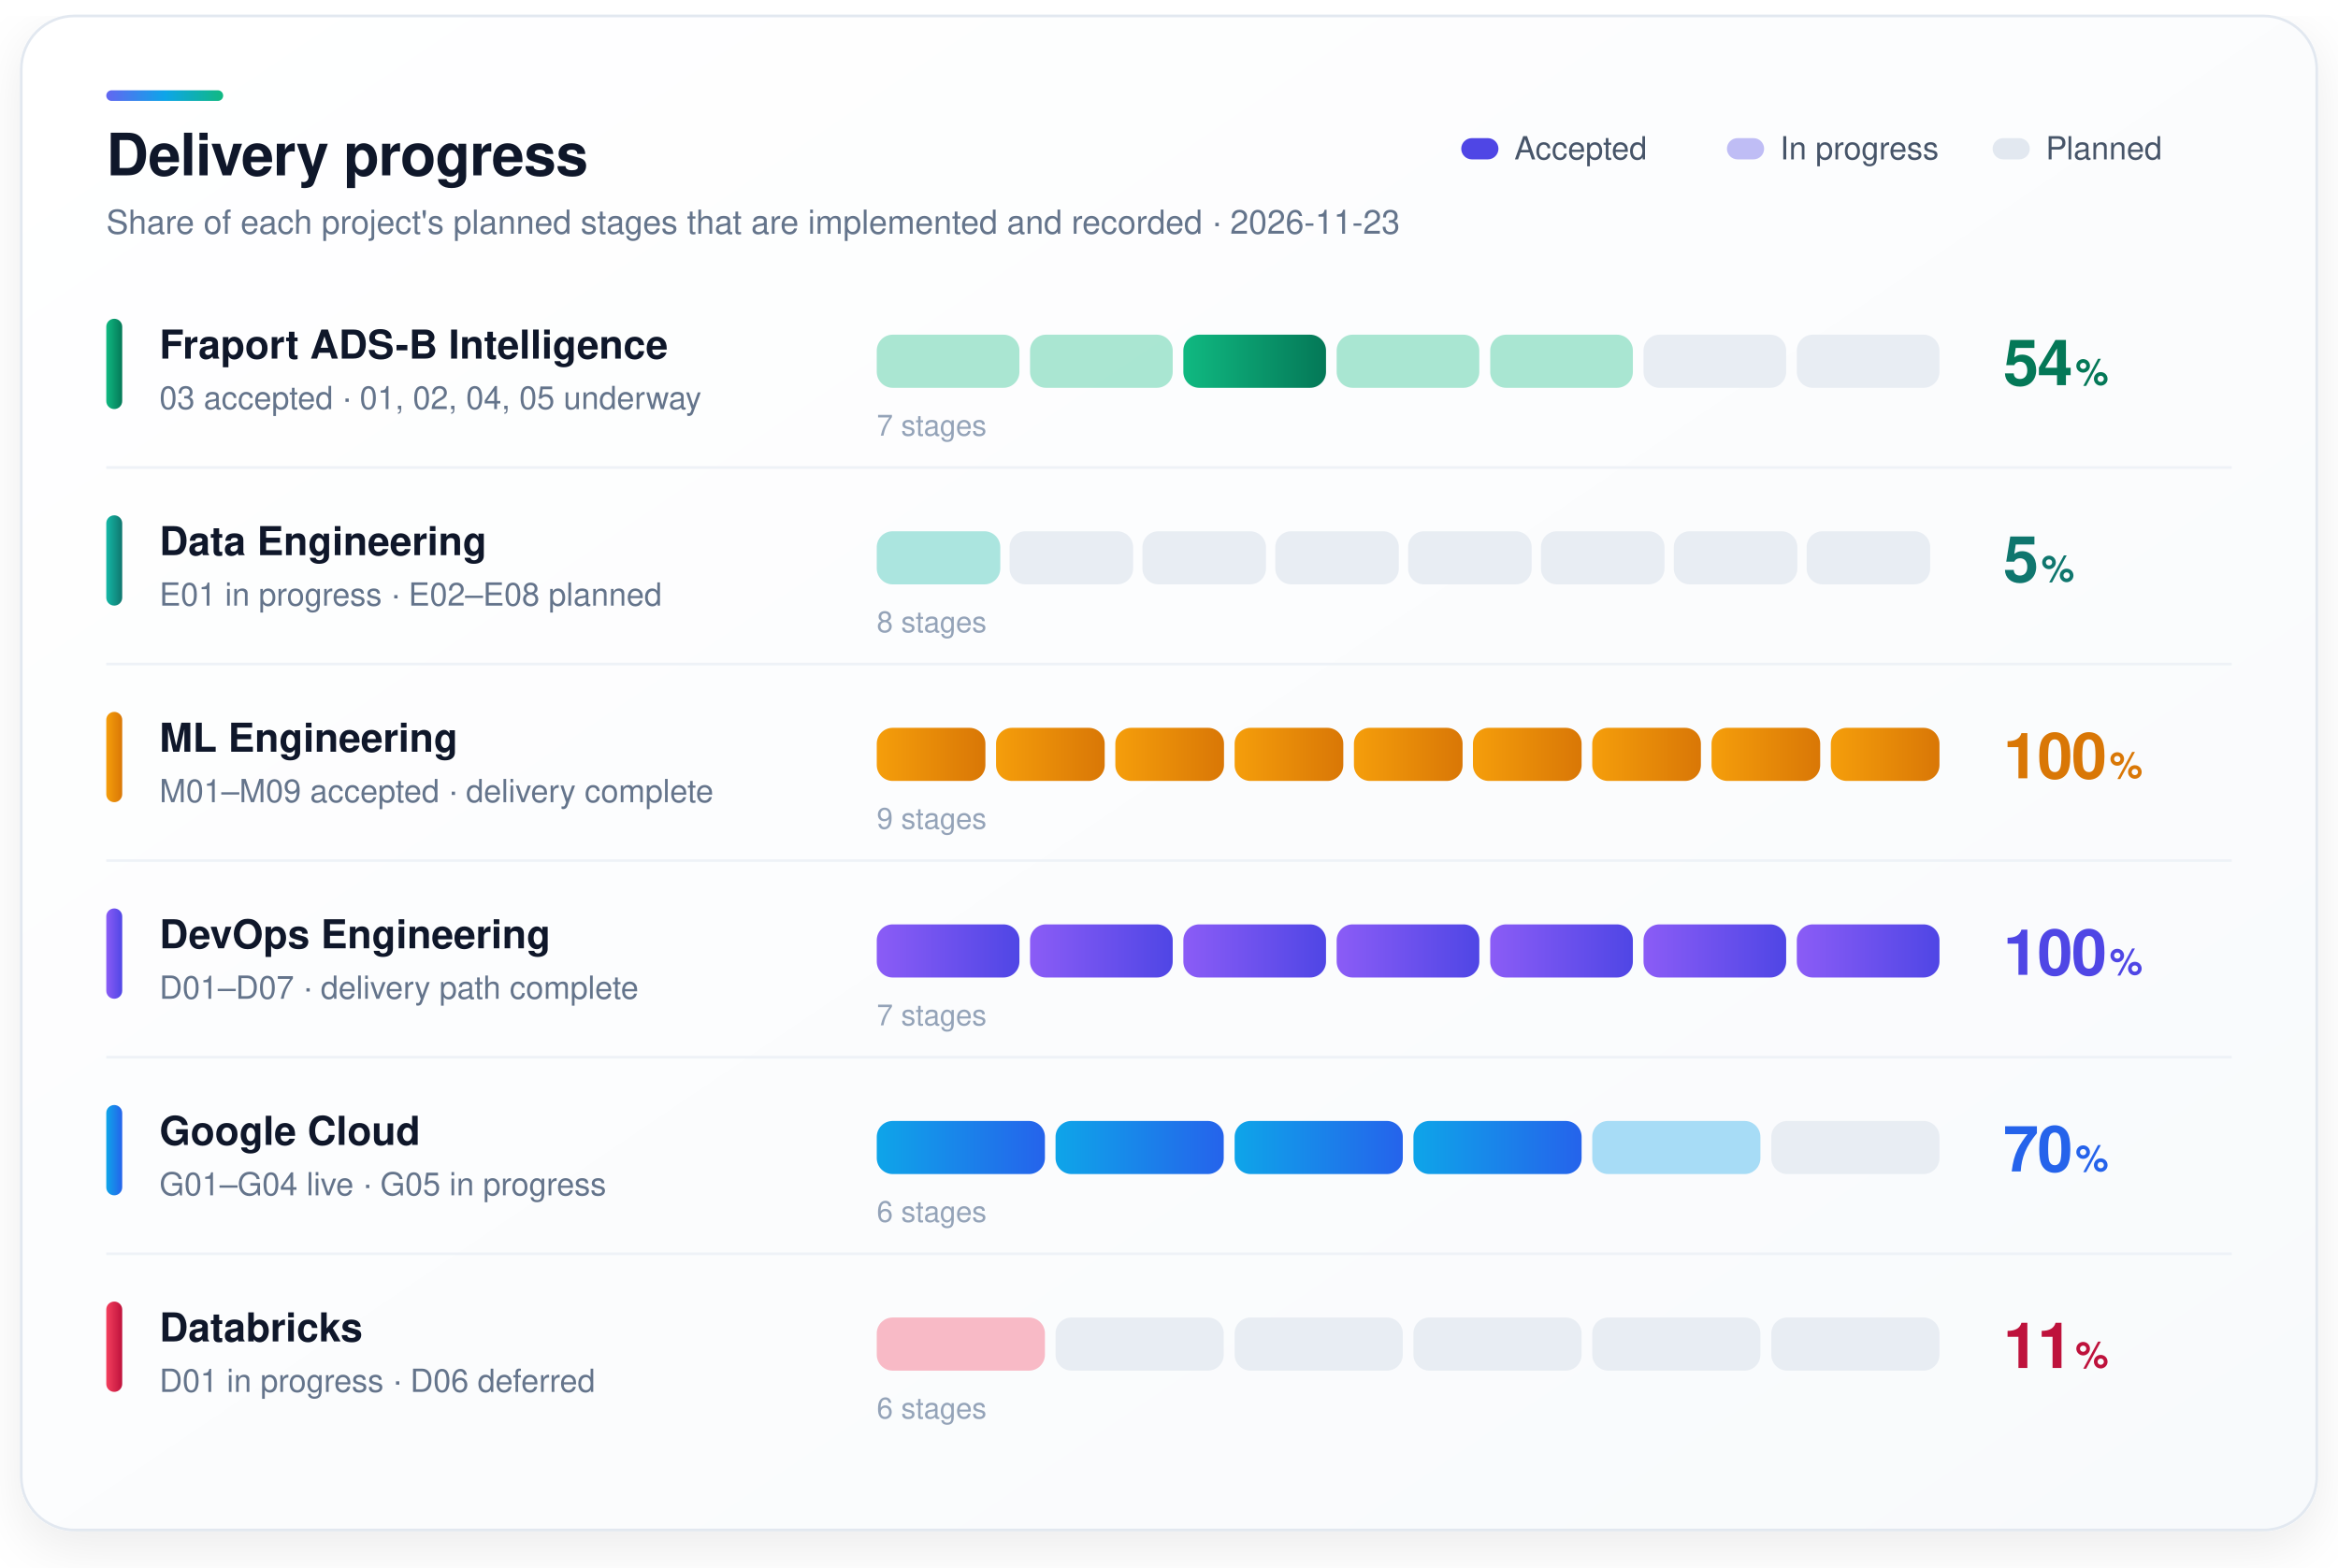
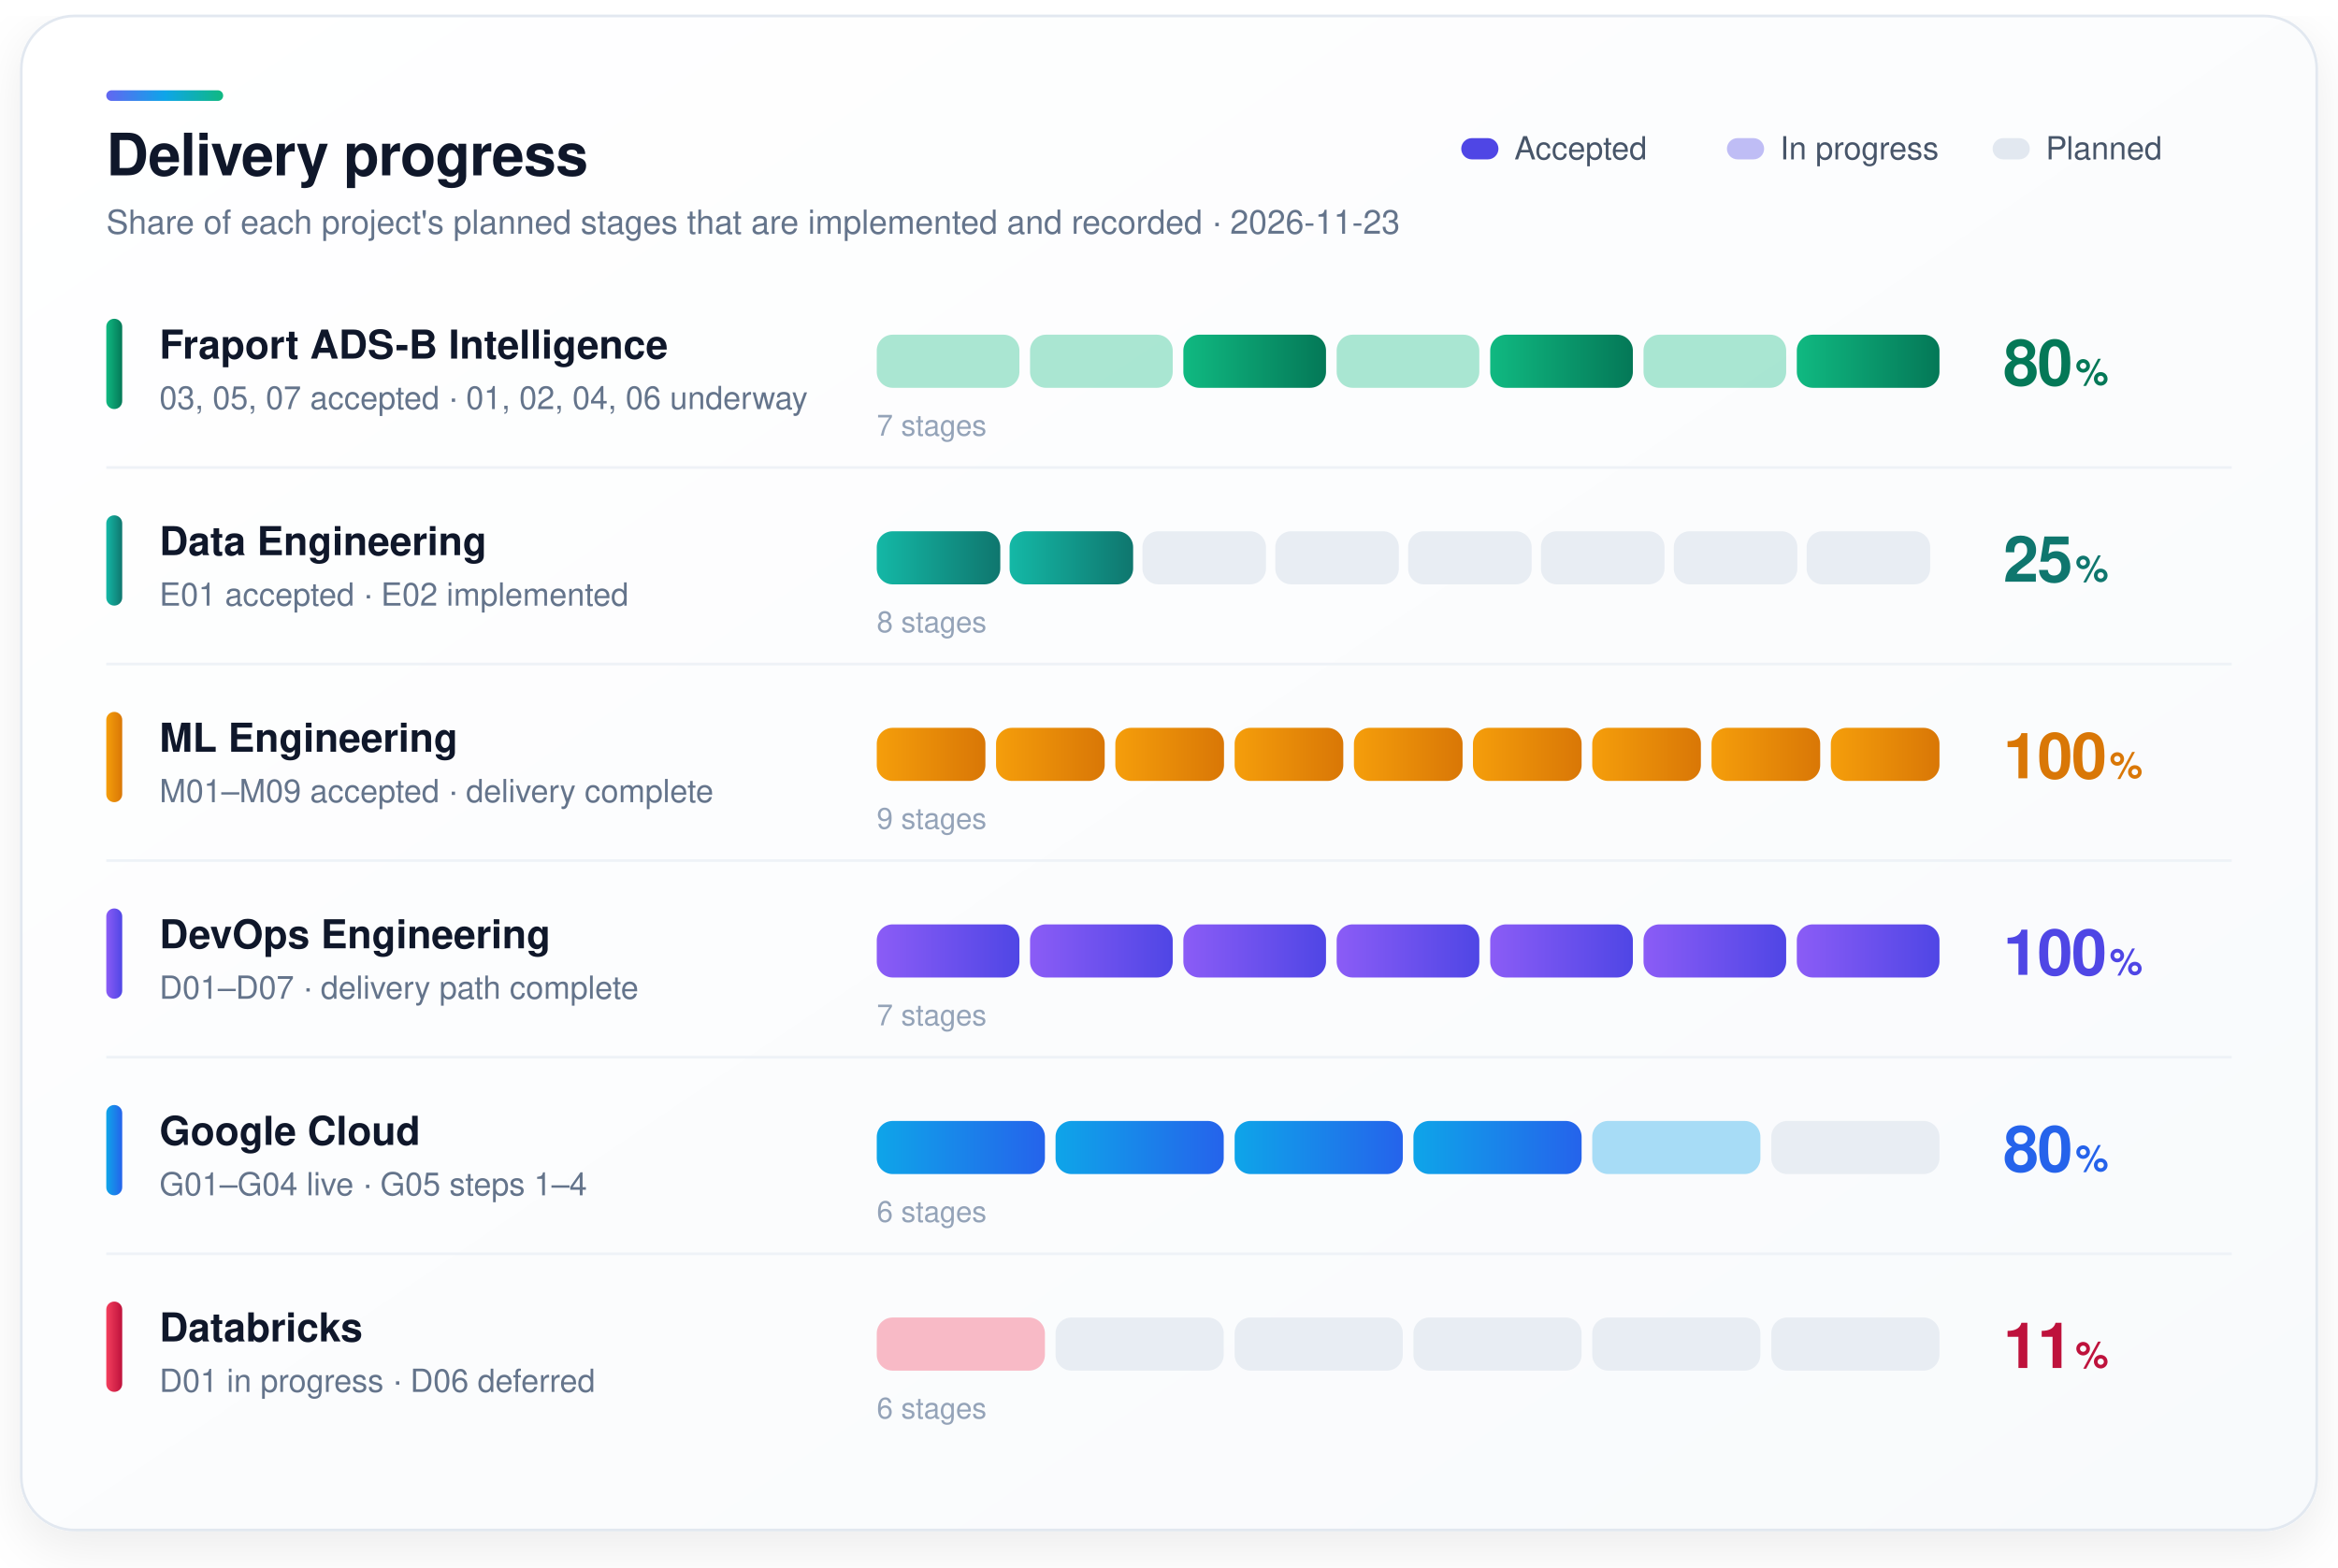
<svg xmlns="http://www.w3.org/2000/svg" width="880" height="590" viewBox="0 0 880 590" font-family="Segoe UI, -apple-system, Helvetica, Arial, sans-serif">
  <defs>
    <linearGradient id="bg" x1="0" y1="0" x2="1" y2="1">
      <stop offset="0" stop-color="#ffffff" />
      <stop offset="1" stop-color="#f8fafc" />
    </linearGradient>
    <linearGradient id="hl" x1="0" x2="1">
      <stop offset="0" stop-color="#6366f1" />
      <stop offset="0.5" stop-color="#0ea5e9" />
      <stop offset="1" stop-color="#10b981" />
    </linearGradient>
    <filter id="sh" x="-5%" y="-5%" width="110%" height="115%">
      <feDropShadow dx="0" dy="6" stdDeviation="10" flood-color="#0f172a" flood-opacity="0.08" />
    </filter>
    <linearGradient id="g0" x1="0" x2="1">
      <stop offset="0" stop-color="#8b5cf6" />
      <stop offset="1" stop-color="#4f46e5" />
    </linearGradient>
    <linearGradient id="g1" x1="0" x2="1">
      <stop offset="0" stop-color="#0ea5e9" />
      <stop offset="1" stop-color="#2563eb" />
    </linearGradient>
    <linearGradient id="g2" x1="0" x2="1">
      <stop offset="0" stop-color="#10b981" />
      <stop offset="1" stop-color="#047857" />
    </linearGradient>
    <linearGradient id="g3" x1="0" x2="1">
      <stop offset="0" stop-color="#f59e0b" />
      <stop offset="1" stop-color="#d97706" />
    </linearGradient>
    <linearGradient id="g4" x1="0" x2="1">
      <stop offset="0" stop-color="#f43f5e" />
      <stop offset="1" stop-color="#be123c" />
    </linearGradient>
    <linearGradient id="g5" x1="0" x2="1">
      <stop offset="0" stop-color="#14b8a6" />
      <stop offset="1" stop-color="#0f766e" />
    </linearGradient>
  </defs>
  <rect x="8" y="6" width="864" height="570" rx="20" fill="url(#bg)" stroke="#e2e8f0" filter="url(#sh)" />
  <rect x="40" y="34" width="44" height="4" rx="2" fill="url(#hl)" />
  <text x="40" y="66" fill="#0f172a" font-size="22" font-weight="700" letter-spacing="-0.3">Delivery progress</text>
  <text x="40" y="88" fill="#64748b" font-size="12.5">Share of each project's planned stages that are implemented and recorded · 2026-11-23</text>
  <rect x="550" y="52" width="14" height="8" rx="4" fill="#4f46e5" fill-opacity="1" />
  <text x="570" y="60" fill="#475569" font-size="12">Accepted</text>
  <rect x="650" y="52" width="14" height="8" rx="4" fill="#4f46e5" fill-opacity="0.35" />
  <text x="670" y="60" fill="#475569" font-size="12">In progress</text>
  <rect x="750" y="52" width="14" height="8" rx="4" fill="#e2e8f0" fill-opacity="1" />
  <text x="770" y="60" fill="#475569" font-size="12">Planned</text>
  <rect x="40" y="120" width="6" height="34" rx="3" fill="url(#g2)" />
  <text x="60" y="135" fill="#0f172a" font-size="15" font-weight="650">Fraport ADS-B Intelligence</text>
-   <text x="60" y="154" fill="#64748b" font-size="12">03 accepted · 01, 02, 04, 05 underway</text>
+   <text x="60" y="154" fill="#64748b" font-size="12">03, 05, 07 accepted · 01, 02, 04, 06 underway</text>
  <rect x="330.0" y="126" width="53.7" height="20" rx="6" fill="#10b981" fill-opacity="0.35" />
  <rect x="387.7" y="126" width="53.7" height="20" rx="6" fill="#10b981" fill-opacity="0.35" />
  <rect x="445.4" y="126" width="53.7" height="20" rx="6" fill="url(#g2)" />
  <rect x="503.1" y="126" width="53.7" height="20" rx="6" fill="#10b981" fill-opacity="0.35" />
-   <rect x="560.9" y="126" width="53.7" height="20" rx="6" fill="#10b981" fill-opacity="0.35" />
-   <rect x="618.6" y="126" width="53.7" height="20" rx="6" fill="#e8edf3" />
-   <rect x="676.3" y="126" width="53.7" height="20" rx="6" fill="#e8edf3" />
-   <text x="754" y="145" fill="#047857" font-size="24" font-weight="700" letter-spacing="-0.5">54<tspan font-size="14" font-weight="600" dx="1">%</tspan>
+   <rect x="560.9" y="126" width="53.7" height="20" rx="6" fill="url(#g2)" />
+   <rect x="618.6" y="126" width="53.7" height="20" rx="6" fill="#10b981" fill-opacity="0.35" />
+   <rect x="676.3" y="126" width="53.7" height="20" rx="6" fill="url(#g2)" />
+   <text x="754" y="145" fill="#047857" font-size="24" font-weight="700" letter-spacing="-0.5">80<tspan font-size="14" font-weight="600" dx="1">%</tspan>
  </text>
  <text x="330" y="164" fill="#94a3b8" font-size="11">7 stages</text>
  <line x1="40" x2="840" y1="176" y2="176" stroke="#eef2f7" />
  <rect x="40" y="194" width="6" height="34" rx="3" fill="url(#g5)" />
  <text x="60" y="209" fill="#0f172a" font-size="15" font-weight="650">Data Engineering</text>
-   <text x="60" y="228" fill="#64748b" font-size="12">E01 in progress · E02–E08 planned</text>
-   <rect x="330.0" y="200" width="46.5" height="20" rx="6" fill="#14b8a6" fill-opacity="0.35" />
-   <rect x="380.0" y="200" width="46.5" height="20" rx="6" fill="#e8edf3" />
+   <text x="60" y="228" fill="#64748b" font-size="12">E01 accepted · E02 implemented</text>
+   <rect x="330.0" y="200" width="46.5" height="20" rx="6" fill="url(#g5)" />
+   <rect x="380.0" y="200" width="46.5" height="20" rx="6" fill="url(#g5)" />
  <rect x="430.0" y="200" width="46.5" height="20" rx="6" fill="#e8edf3" />
  <rect x="480.0" y="200" width="46.5" height="20" rx="6" fill="#e8edf3" />
  <rect x="530.0" y="200" width="46.5" height="20" rx="6" fill="#e8edf3" />
  <rect x="580.0" y="200" width="46.5" height="20" rx="6" fill="#e8edf3" />
  <rect x="630.0" y="200" width="46.5" height="20" rx="6" fill="#e8edf3" />
  <rect x="680.0" y="200" width="46.5" height="20" rx="6" fill="#e8edf3" />
-   <text x="754" y="219" fill="#0f766e" font-size="24" font-weight="700" letter-spacing="-0.5">5<tspan font-size="14" font-weight="600" dx="1">%</tspan>
+   <text x="754" y="219" fill="#0f766e" font-size="24" font-weight="700" letter-spacing="-0.5">25<tspan font-size="14" font-weight="600" dx="1">%</tspan>
  </text>
  <text x="330" y="238" fill="#94a3b8" font-size="11">8 stages</text>
  <line x1="40" x2="840" y1="250" y2="250" stroke="#eef2f7" />
  <rect x="40" y="268" width="6" height="34" rx="3" fill="url(#g3)" />
  <text x="60" y="283" fill="#0f172a" font-size="15" font-weight="650">ML Engineering</text>
  <text x="60" y="302" fill="#64748b" font-size="12">M01–M09 accepted · delivery complete</text>
  <rect x="330.0" y="274" width="40.9" height="20" rx="6" fill="url(#g3)" />
  <rect x="374.9" y="274" width="40.9" height="20" rx="6" fill="url(#g3)" />
  <rect x="419.8" y="274" width="40.9" height="20" rx="6" fill="url(#g3)" />
  <rect x="464.7" y="274" width="40.9" height="20" rx="6" fill="url(#g3)" />
  <rect x="509.6" y="274" width="40.9" height="20" rx="6" fill="url(#g3)" />
  <rect x="554.4" y="274" width="40.9" height="20" rx="6" fill="url(#g3)" />
  <rect x="599.3" y="274" width="40.9" height="20" rx="6" fill="url(#g3)" />
  <rect x="644.2" y="274" width="40.9" height="20" rx="6" fill="url(#g3)" />
  <rect x="689.1" y="274" width="40.9" height="20" rx="6" fill="url(#g3)" />
  <text x="754" y="293" fill="#d97706" font-size="24" font-weight="700" letter-spacing="-0.5">100<tspan font-size="14" font-weight="600" dx="1">%</tspan>
  </text>
  <text x="330" y="312" fill="#94a3b8" font-size="11">9 stages</text>
  <line x1="40" x2="840" y1="324" y2="324" stroke="#eef2f7" />
  <rect x="40" y="342" width="6" height="34" rx="3" fill="url(#g0)" />
  <text x="60" y="357" fill="#0f172a" font-size="15" font-weight="650">DevOps Engineering</text>
  <text x="60" y="376" fill="#64748b" font-size="12">D01–D07 · delivery path complete</text>
  <rect x="330.0" y="348" width="53.7" height="20" rx="6" fill="url(#g0)" />
  <rect x="387.7" y="348" width="53.7" height="20" rx="6" fill="url(#g0)" />
  <rect x="445.4" y="348" width="53.7" height="20" rx="6" fill="url(#g0)" />
  <rect x="503.1" y="348" width="53.7" height="20" rx="6" fill="url(#g0)" />
  <rect x="560.9" y="348" width="53.7" height="20" rx="6" fill="url(#g0)" />
  <rect x="618.6" y="348" width="53.7" height="20" rx="6" fill="url(#g0)" />
  <rect x="676.3" y="348" width="53.7" height="20" rx="6" fill="url(#g0)" />
  <text x="754" y="367" fill="#4f46e5" font-size="24" font-weight="700" letter-spacing="-0.5">100<tspan font-size="14" font-weight="600" dx="1">%</tspan>
  </text>
  <text x="330" y="386" fill="#94a3b8" font-size="11">7 stages</text>
  <line x1="40" x2="840" y1="398" y2="398" stroke="#eef2f7" />
  <rect x="40" y="416" width="6" height="34" rx="3" fill="url(#g1)" />
  <text x="60" y="431" fill="#0f172a" font-size="15" font-weight="650">Google Cloud</text>
-   <text x="60" y="450" fill="#64748b" font-size="12">G01–G04 live · G05 in progress</text>
+   <text x="60" y="450" fill="#64748b" font-size="12">G01–G04 live · G05 steps 1–4</text>
  <rect x="330.0" y="422" width="63.3" height="20" rx="6" fill="url(#g1)" />
  <rect x="397.3" y="422" width="63.3" height="20" rx="6" fill="url(#g1)" />
  <rect x="464.7" y="422" width="63.3" height="20" rx="6" fill="url(#g1)" />
  <rect x="532.0" y="422" width="63.3" height="20" rx="6" fill="url(#g1)" />
  <rect x="599.3" y="422" width="63.3" height="20" rx="6" fill="#0ea5e9" fill-opacity="0.35" />
  <rect x="666.7" y="422" width="63.3" height="20" rx="6" fill="#e8edf3" />
-   <text x="754" y="441" fill="#2563eb" font-size="24" font-weight="700" letter-spacing="-0.5">70<tspan font-size="14" font-weight="600" dx="1">%</tspan>
+   <text x="754" y="441" fill="#2563eb" font-size="24" font-weight="700" letter-spacing="-0.5">80<tspan font-size="14" font-weight="600" dx="1">%</tspan>
  </text>
  <text x="330" y="460" fill="#94a3b8" font-size="11">6 stages</text>
  <line x1="40" x2="840" y1="472" y2="472" stroke="#eef2f7" />
  <rect x="40" y="490" width="6" height="34" rx="3" fill="url(#g4)" />
  <text x="60" y="505" fill="#0f172a" font-size="15" font-weight="650">Databricks</text>
  <text x="60" y="524" fill="#64748b" font-size="12">D01 in progress · D06 deferred</text>
  <rect x="330.0" y="496" width="63.3" height="20" rx="6" fill="#f43f5e" fill-opacity="0.35" />
  <rect x="397.3" y="496" width="63.3" height="20" rx="6" fill="#e8edf3" />
  <rect x="464.7" y="496" width="63.3" height="20" rx="6" fill="#e8edf3" />
  <rect x="532.0" y="496" width="63.3" height="20" rx="6" fill="#e8edf3" />
  <rect x="599.3" y="496" width="63.3" height="20" rx="6" fill="#e8edf3" />
  <rect x="666.7" y="496" width="63.3" height="20" rx="6" fill="#e8edf3" />
  <text x="754" y="515" fill="#be123c" font-size="24" font-weight="700" letter-spacing="-0.5">11<tspan font-size="14" font-weight="600" dx="1">%</tspan>
  </text>
  <text x="330" y="534" fill="#94a3b8" font-size="11">6 stages</text>
</svg>
